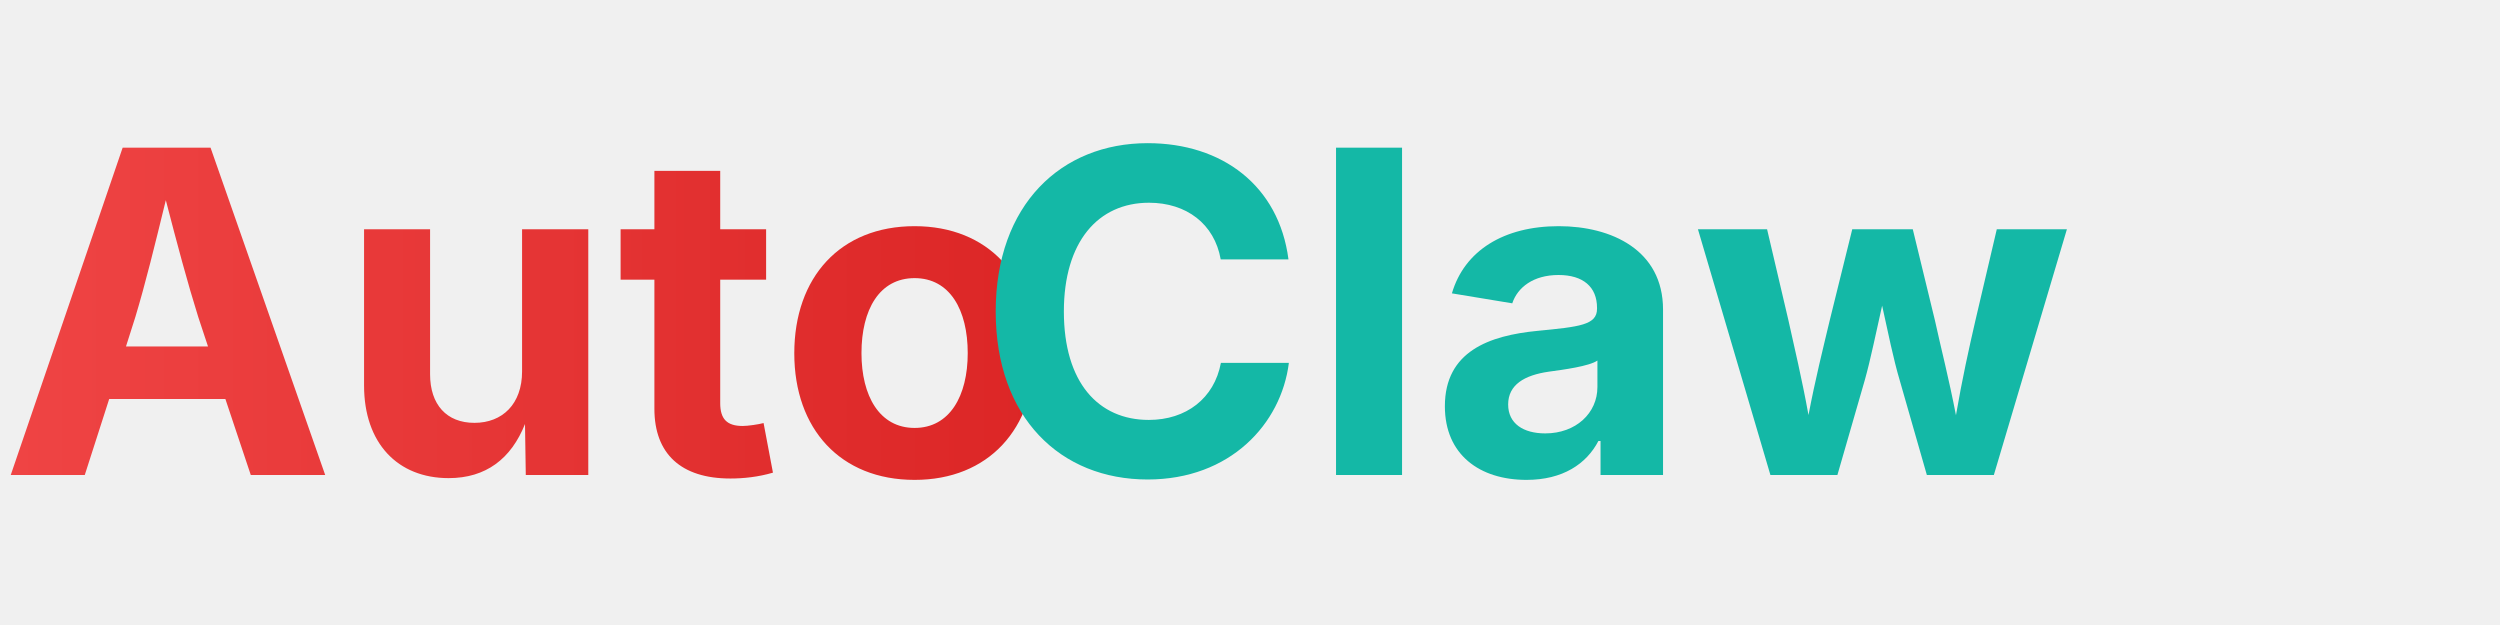
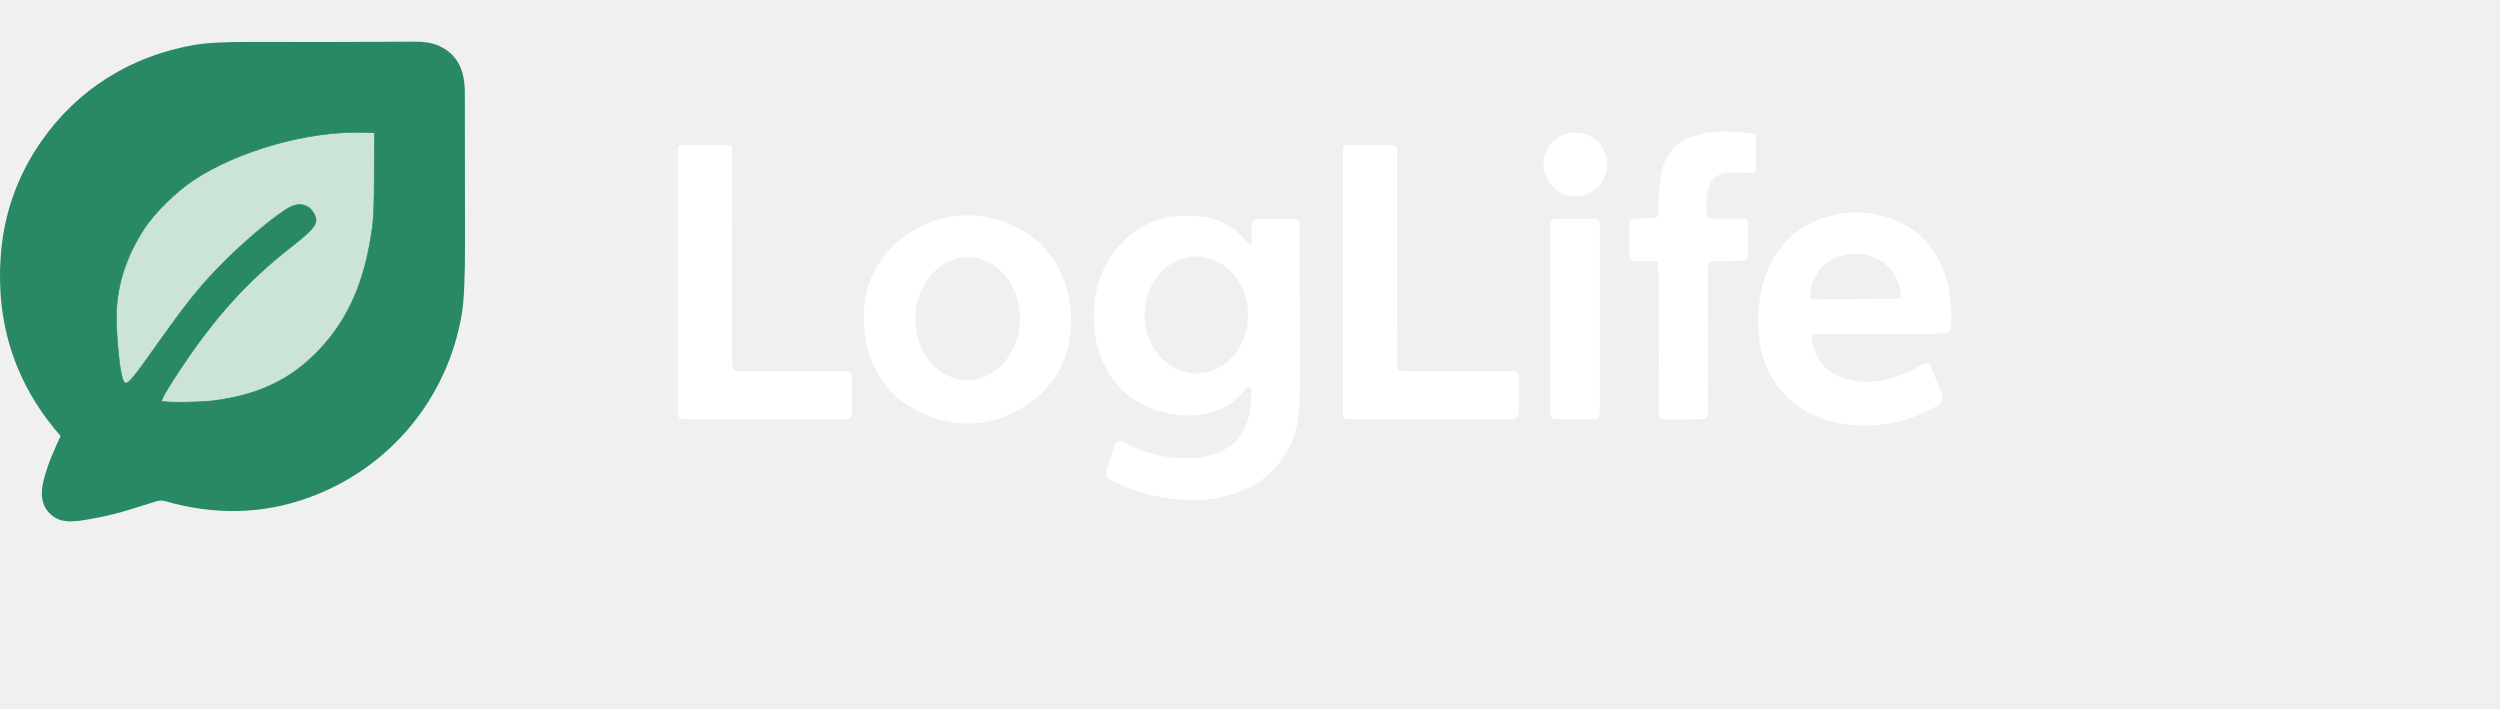
- <svg xmlns="http://www.w3.org/2000/svg" viewBox="0 0 200 50" width="200" height="50">
-   <defs>
-     <linearGradient id="redGradient" x1="0%" y1="0%" x2="100%" y2="0%">
-       <stop offset="0%" style="stop-color:#ef4444" />
-       <stop offset="100%" style="stop-color:#dc2626" />
-     </linearGradient>
-   </defs>
-   <text x="0" y="38" font-family="system-ui, -apple-system, sans-serif" font-size="36" font-weight="700" fill="url(#redGradient)">Auto</text>
-   <text x="78" y="38" font-family="system-ui, -apple-system, sans-serif" font-size="36" font-weight="700" fill="#14b8a6">Claw</text>
+ <svg xmlns="http://www.w3.org/2000/svg" version="1.1" viewBox="0 -20 1200 340" id="svg446">
+   <defs id="defs450" />
+   <rect style="fill:#cce4d8;fill-opacity:1;stroke:none" id="rect3152" width="133.473" height="145.568" x="50.459" y="36.913" />
+   <path style="fill:#298965;fill-opacity:1;stroke:#298965;stroke-width:0.291" d="m 28.603,225.533 c -3.49,-1.846 -5.029,-4.981 -4.711,-9.599 0.28,-4.056 2.926,-12.328 6.573,-20.545 1.374,-3.096 2.499,-5.992 2.499,-6.435 0,-0.443 -1.182,-2.181 -2.627,-3.862 C 15.75,168.118 6.719,147.359 4.23,125.087 c -0.718,-6.423 -0.702,-19.592 0.031,-26.191 4.173,-37.576 28.523,-70.911 62.873,-86.074 10.794,-4.765 22.929,-7.989 33.63,-8.937 3.654,-0.323 26.452,-0.554 55.085,-0.556 53.94,-0.005 52.101,-0.116 56.752,3.421 2.954,2.247 5.519,6.499 6.318,10.474 0.817,4.07 0.865,94.656 0.055,104.665 -3.098,38.28 -26.927,72.496 -62.349,89.53 -2.834,1.363 -8.325,3.534 -12.203,4.824 -19.74,6.569 -38.273,7.221 -59.39,2.091 -3.132,-0.761 -6.726,-1.389 -7.987,-1.395 -1.26,-0.006 -6.264,1.215 -11.119,2.714 -10.836,3.345 -15.704,4.581 -23.702,6.016 -8.08,1.45 -10.67,1.424 -13.622,-0.137 z m 74.327,-53.232 c 21.768,-2.923 36.968,-10.316 50.407,-24.516 13.929,-14.718 21.859,-32.949 25.325,-58.223 0.727,-5.298 0.939,-11.047 0.972,-26.305 l 0.042,-19.525 -5.695,-0.17 c -26.118,-0.781 -59.996,8.839 -81.356,23.102 -8.103,5.41 -18.416,15.561 -23.203,22.837 -8.345,12.684 -12.843,25.894 -13.503,39.655 -0.354,7.376 1.059,25.266 2.428,30.748 1.671,6.689 2.287,6.206 15.043,-11.765 17.161,-24.179 23.155,-31.597 35.151,-43.501 10.48,-10.399 24.921,-22.275 30.685,-25.235 4.689,-2.407 9.332,-1.102 11.58,3.254 2.321,4.499 0.798,6.608 -12.08,16.724 -20.045,15.746 -35.568,32.929 -51.886,57.435 -6.548,9.834 -9.568,15.02 -9.145,15.704 0.522,0.844 18.477,0.689 25.236,-0.219 z" id="path2464" />
+   <path stroke="#93c2b0" vector-effect="non-scaling-stroke" d="m 32.445,189.403 c -3.588,7.71 -6.787,14.674 -8.661,22.593 -1.246,5.303 -0.827,10.158 3.568,13.381 3.787,2.786 9.518,1.711 14.301,0.915 q 10.694,-1.781 19.733,-4.656 9.219,-2.925 12.886,-4.009 2.95,-0.875 6.01,0 34.702,9.929 66.693,-1.612 c 37.761,-13.63 64.779,-46.002 71.576,-85.408 q 1.615,-9.322 1.565,-33.964 -0.14,-67.392 -0.08,-70.028 C 220.236,17.323 218.711,9.185 209.672,4.937 206.323,3.365 202.566,3.077 198.888,3.097 Q 153.852,3.365 121.372,3.216 102.228,3.126 93.567,4.649 C 64.137,9.842 39.292,25.262 22.35,49.626 Q 5.627,73.662 3.464,102.702 -0.204,151.848 32.276,188.249 a 1.046,1.055 41.704 0 1 0.169,1.154" id="path322" style="fill:none;stroke:#298965;stroke-width:6.191;stroke-linecap:butt;stroke-opacity:1" />
+   <g id="g3057" style="stroke:#ffffff;stroke-opacity:1;fill:#ffffff;fill-opacity:1" transform="translate(60, 0)">
+     <path fill="#393f3f" d="m 782.08,45.58 v 15.68 a 1.04,1.04 0 0 1 -1.14,1.04 q -6.45,-0.6 -11.28,-0.23 -8.49,0.64 -10.34,8.27 -1.66,6.86 -0.96,12.52 0.26,2.09 2.02,2.77 a 1.24,1.17 53.8 0 0 0.43,0.08 h 16.47 a 0.82,0.83 0 0 1 0.82,0.83 v 16.84 a 1.03,1.03 0 0 1 -1.03,1.03 q -6.01,-0.02 -12.46,0.2 c -3.22,0.12 -5.5,-0.43 -5.53,3.47 q -0.3,45.27 0.03,68.77 0.02,1.7 -0.44,2.89 a 0.93,0.93 0 0 1 -0.84,0.6 q -9.94,0.32 -18.15,0.28 c -4.11,-0.02 -2.66,-4.14 -2.64,-6.63 q 0.09,-14.16 -0.01,-54.48 -0.02,-7.88 -0.43,-13.25 a 1.74,1.73 87.9 0 0 -1.73,-1.61 h -10.07 a 1.76,1.75 0 0 1 -1.76,-1.75 v -15.61 a 1.62,1.61 1.5 0 1 1.71,-1.61 q 1.11,0.06 8.76,-0.09 3.46,-0.06 3.34,-3.57 -0.19,-5.63 0.69,-14.04 0.93,-8.93 3.95,-13.26 c 8.93,-12.81 26.51,-11.27 39.94,-9.86 a 0.72,0.72 0 0 1 0.65,0.72 z" id="path398" style="fill:#ffffff;fill-opacity:1;stroke:#ffffff;stroke-opacity:1;stroke-width:1.6" />
+     <circle fill="#393f3f" cx="696.16" cy="58.89" r="14.5" id="circle402" style="fill:#ffffff;fill-opacity:1;stroke:#ffffff;stroke-opacity:1;stroke-width:1.6" />
+     <path fill="#393f3f" d="m 266.14,51.31 a 0.89,0.89 0 0 1 0.89,-0.89 h 22.24 a 1.43,1.43 0 0 1 1.43,1.44 q -0.16,34.41 -0.11,101.19 0.01,2.72 0.53,4.16 a 2.68,2.69 80.1 0 0 2.53,1.77 h 53.29 a 1.26,1.26 0 0 1 1.26,1.26 v 18.35 a 1.83,1.82 0 0 1 -1.83,1.82 h -78.71 a 1.52,1.52 0 0 1 -1.52,-1.52 z" id="path410" style="fill:#ffffff;fill-opacity:1;stroke:#ffffff;stroke-opacity:1;stroke-width:1.6" />
+     <path fill="#393f3f" d="m 585.45,51.32 a 0.89,0.89 0 0 1 0.89,-0.89 h 21.91 a 1.5,1.5 0 0 1 1.5,1.5 q 0,12.35 0.07,103.14 0,3.8 3.34,3.83 26.34,0.21 53.76,0 a 1.3,1.3 0 0 1 1.31,1.3 v 18.26 a 1.96,1.96 0 0 1 -1.96,1.96 h -79.53 a 1.29,1.29 0 0 1 -1.29,-1.29 z" id="path412" style="fill:#ffffff;fill-opacity:1;stroke:#ffffff;stroke-opacity:1;stroke-width:1.6" />
+     <path fill="#393f3f" d="m 355.58,137 c -1.47,-19.5 6.46,-35.87 23.33,-45.7 q 20.08,-11.7 42.1,-4.22 c 19.02,6.46 30.71,22.46 32.22,42.56 1.52,20.1 -7.65,37.68 -25.48,46.91 q -20.65,10.7 -42.26,2.13 c -18.15,-7.19 -28.44,-22.19 -29.91,-41.68 z m 49.408,-34.315 a 25.93,30.27 1 0 0 -26.454,29.813 25.93,30.27 1 0 0 25.398,30.718 25.93,30.27 1 0 0 26.454,-29.813 25.93,30.27 1 0 0 -25.398,-30.718 z" id="path422" style="fill:#ffffff;fill-opacity:1;stroke:#ffffff;stroke-opacity:1;stroke-width:1.6" />
+     <path id="path334" style="fill:#ffffff;fill-opacity:1;stroke-width:1.6;stroke:#ffffff;stroke-opacity:1" d="M 830.791 82.744 C 826.696 82.76 822.635 83.313 818.604 84.404 C 791.224 91.824 782.072 117.875 785.402 143.715 C 788.092 164.535 803.963 179.575 824.523 182.615 C 840.757 185.015 855.736 182.155 869.463 174.035 C 871.71 172.708 872.317 170.998 871.283 168.904 C 869.473 165.264 867.962 160.795 866.082 155.965 A 1.45 1.44 65.4 0 0 864.053 155.205 C 860.193 157.265 857.866 158.488 857.072 158.875 C 846.372 164.055 833.532 166.235 822.312 161.395 C 814.263 157.925 808.603 149.885 809.033 141.105 A 1.62 1.63 1.1 0 1 810.633 139.564 C 824.646 139.391 842.583 139.367 864.443 139.494 C 867.903 139.514 870.996 139.368 873.723 139.055 A 2.14 2.13 88.7 0 0 875.613 137.074 C 876.303 127.174 875.373 116.075 870.693 106.705 C 864.4 94.112 854.302 86.439 840.402 83.686 C 837.179 83.047 833.976 82.732 830.791 82.744 z M 831.264 101.074 A 21.17 21.66 89.5 0 1 853.104 122.055 L 853.104 122.234 A 1.91 1.91 0 0 1 851.213 124.164 L 810.033 124.525 A 1.91 1.91 0 0 1 808.113 122.635 L 808.104 122.455 A 21.17 21.66 89.5 0 1 829.582 101.096 L 831.264 101.074 z " />
+     <path fill="#393f3f" d="m 541.61,97.03 v -9.4 c 0,-0.939 0.757,-1.7 1.69,-1.7 h 18.23 c 0.806,0 1.46,0.658 1.46,1.47 0.093,23.213 0.147,48.563 0.16,76.05 0,9.947 -0.493,16.987 -1.48,21.12 -1.627,6.86 -4.83,13.097 -9.61,18.71 -4.467,5.24 -9.84,9.083 -16.12,11.53 -6.907,2.687 -13.42,4.147 -19.54,4.38 -15.327,0.587 -29.877,-2.727 -43.65,-9.94 -0.919,-0.481 -1.358,-1.553 -1.04,-2.54 l 4.2,-13.04 c 0.316,-0.995 1.421,-1.503 2.39,-1.1 0.447,0.18 1.52,0.707 3.22,1.58 7.473,3.827 15.397,6 23.77,6.52 9.847,0.62 17.8,-0.98 23.86,-4.8 7.473,-4.707 11.503,-12.31 12.09,-22.81 0.093,-1.64 0.177,-3.89 0.25,-6.75 0.02,-0.727 -0.257,-1.213 -0.83,-1.46 -0.047,-0.027 -0.227,0.067 -0.54,0.28 l -0.54,-0.03 c -0.37,-0.72 -0.96,-0.38 -1.33,0.12 -7.72,10.27 -19.08,14.57 -32.28,13.16 -11.207,-1.193 -20.447,-5.443 -27.72,-12.75 -4.76,-4.787 -8.26,-11.14 -10.5,-19.06 -2.1,-7.433 -2.433,-15.683 -1,-24.75 2.94,-18.69 17.39,-34.63 36.51,-37.13 4,-0.527 8.38,-0.523 13.14,0.01 8.593,0.953 15.573,4.743 20.94,11.37 1.602,1.359 4.24,3.573 4.27,0.96 z m -27.662,5.281 c -14.16,0.124 -25.526,13.158 -25.387,29.113 0.139,15.955 11.731,28.789 25.891,28.665 14.16,-0.124 25.526,-13.158 25.387,-29.113 -0.139,-15.955 -11.731,-28.789 -25.891,-28.665 z" id="path424" style="fill:#ffffff;fill-opacity:1;stroke:#ffffff;stroke-opacity:1;stroke-width:1.6" />
+     <rect fill="#393f3f" x="684.82" y="85.85" width="22.24" height="94.56" rx="1.62" id="rect430" style="fill:#ffffff;fill-opacity:1;stroke:#ffffff;stroke-opacity:1;stroke-width:1.6" />
+   </g>
</svg>
